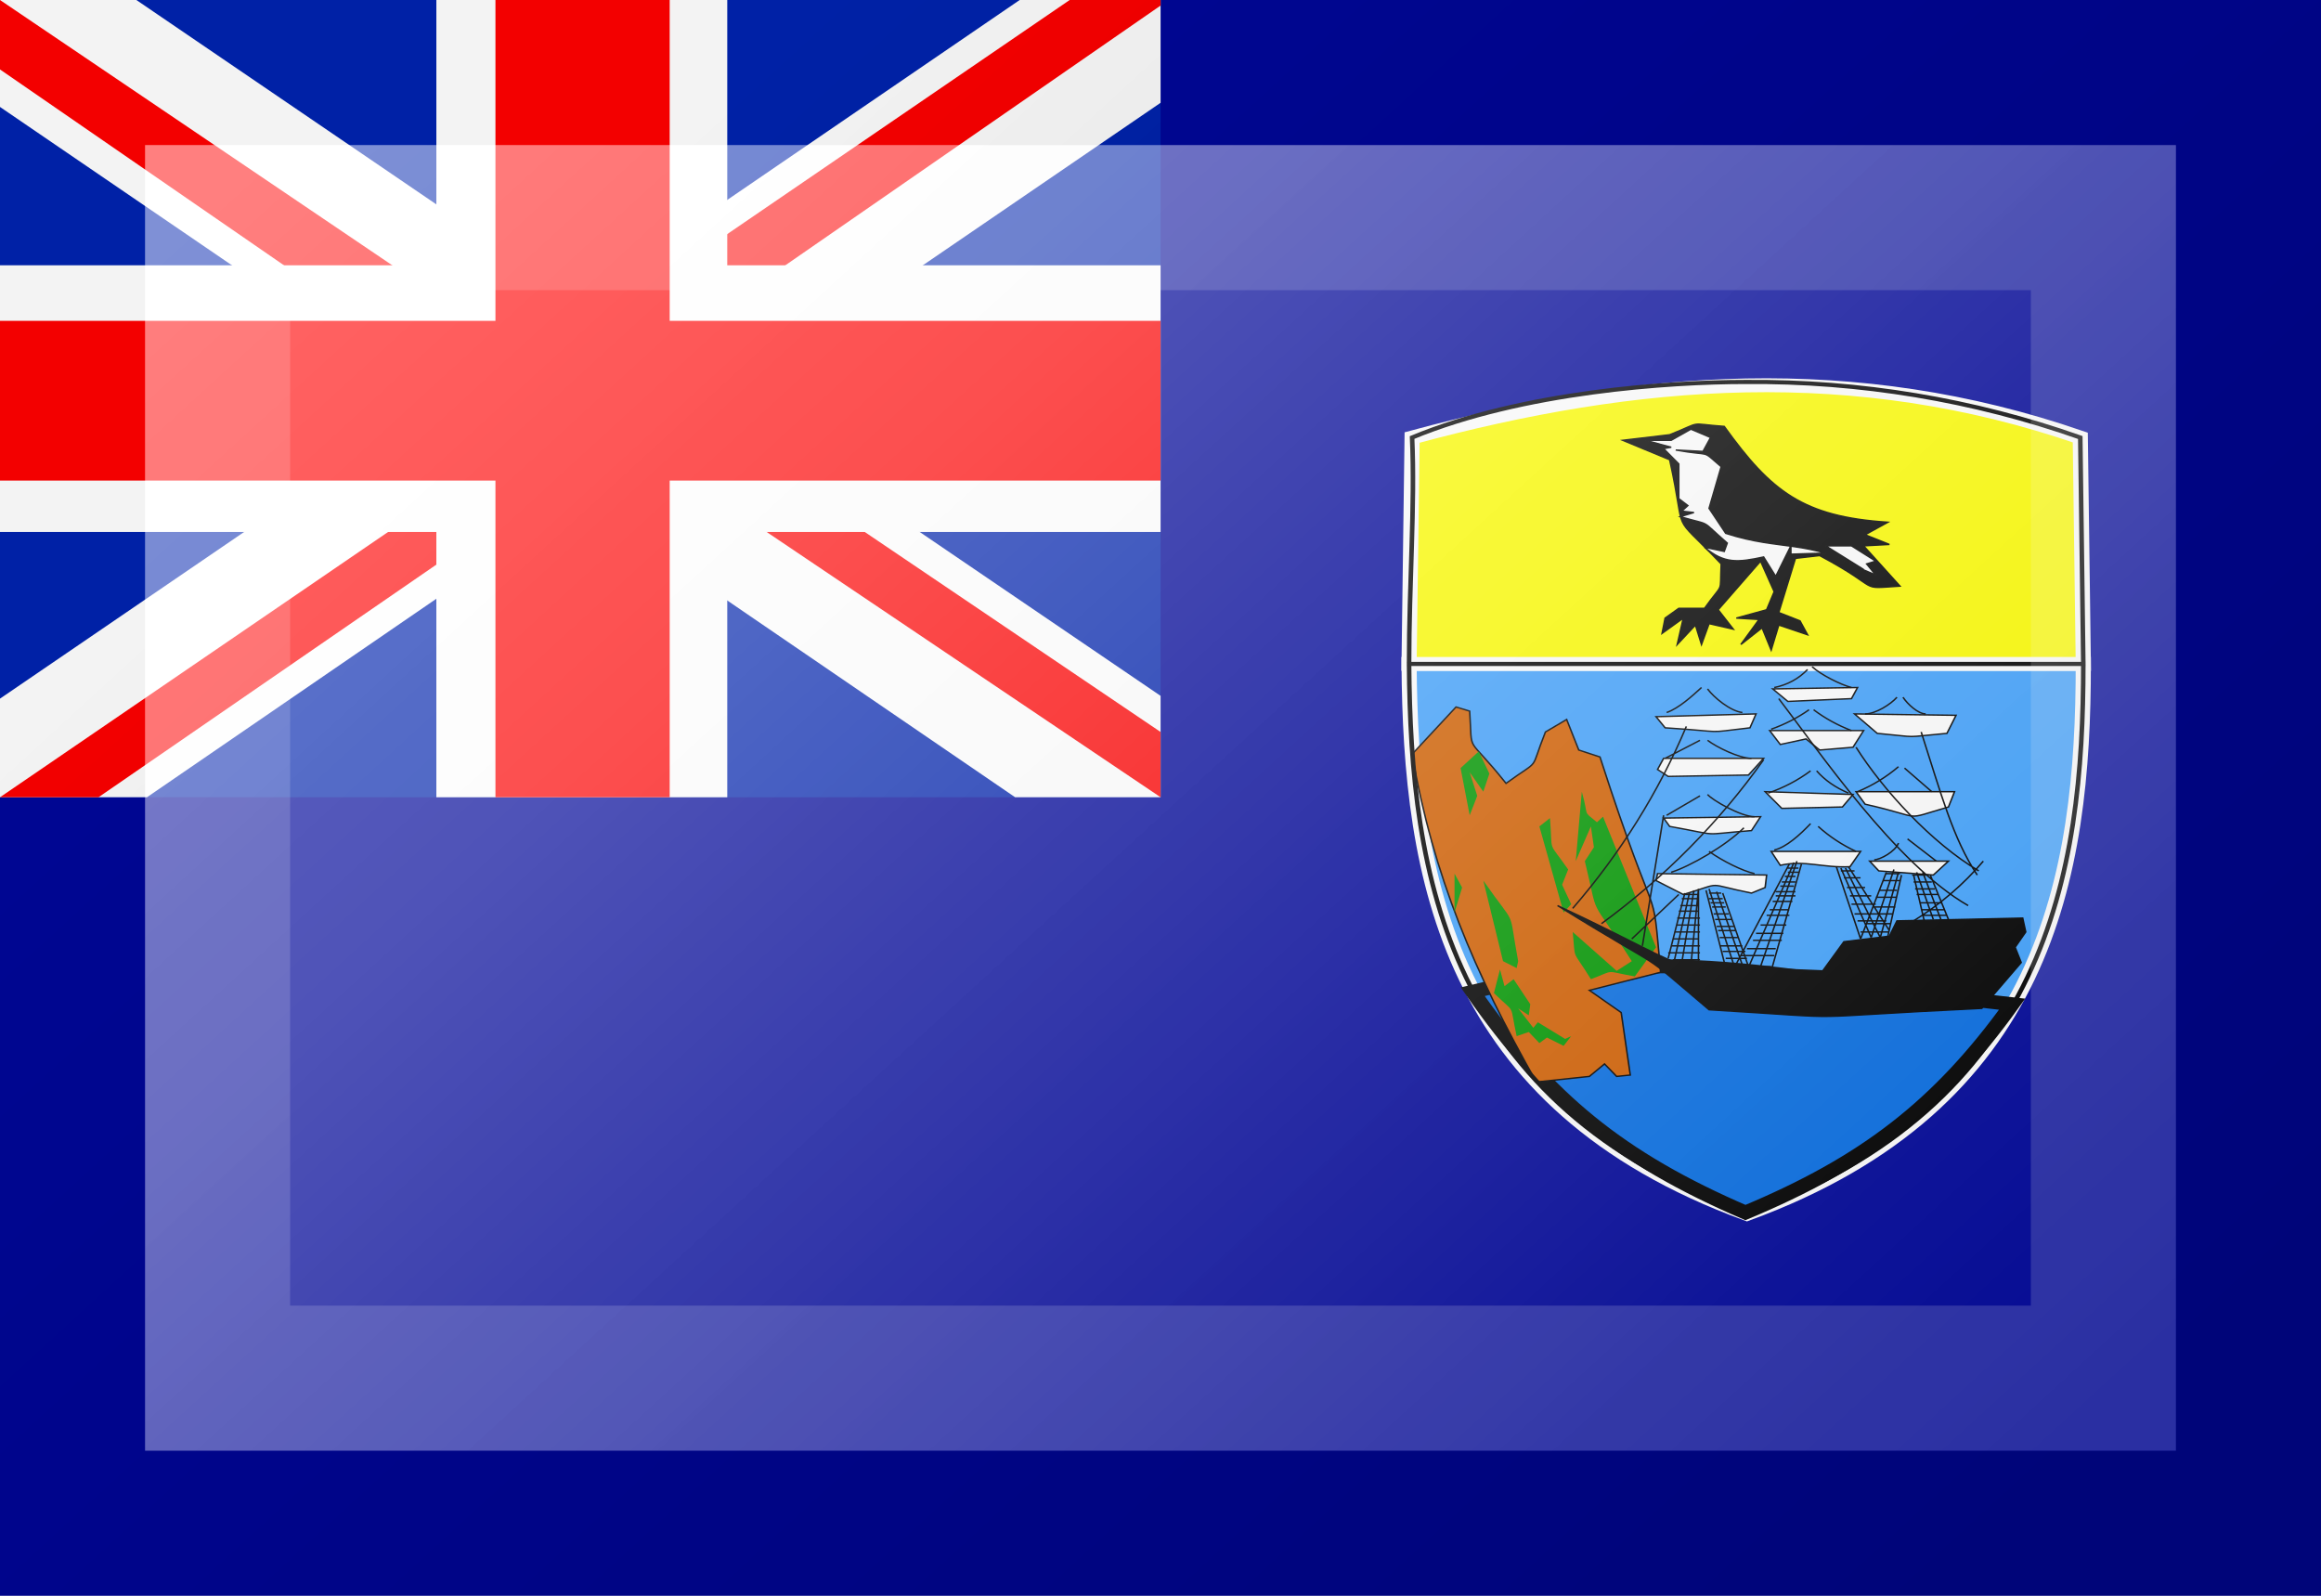
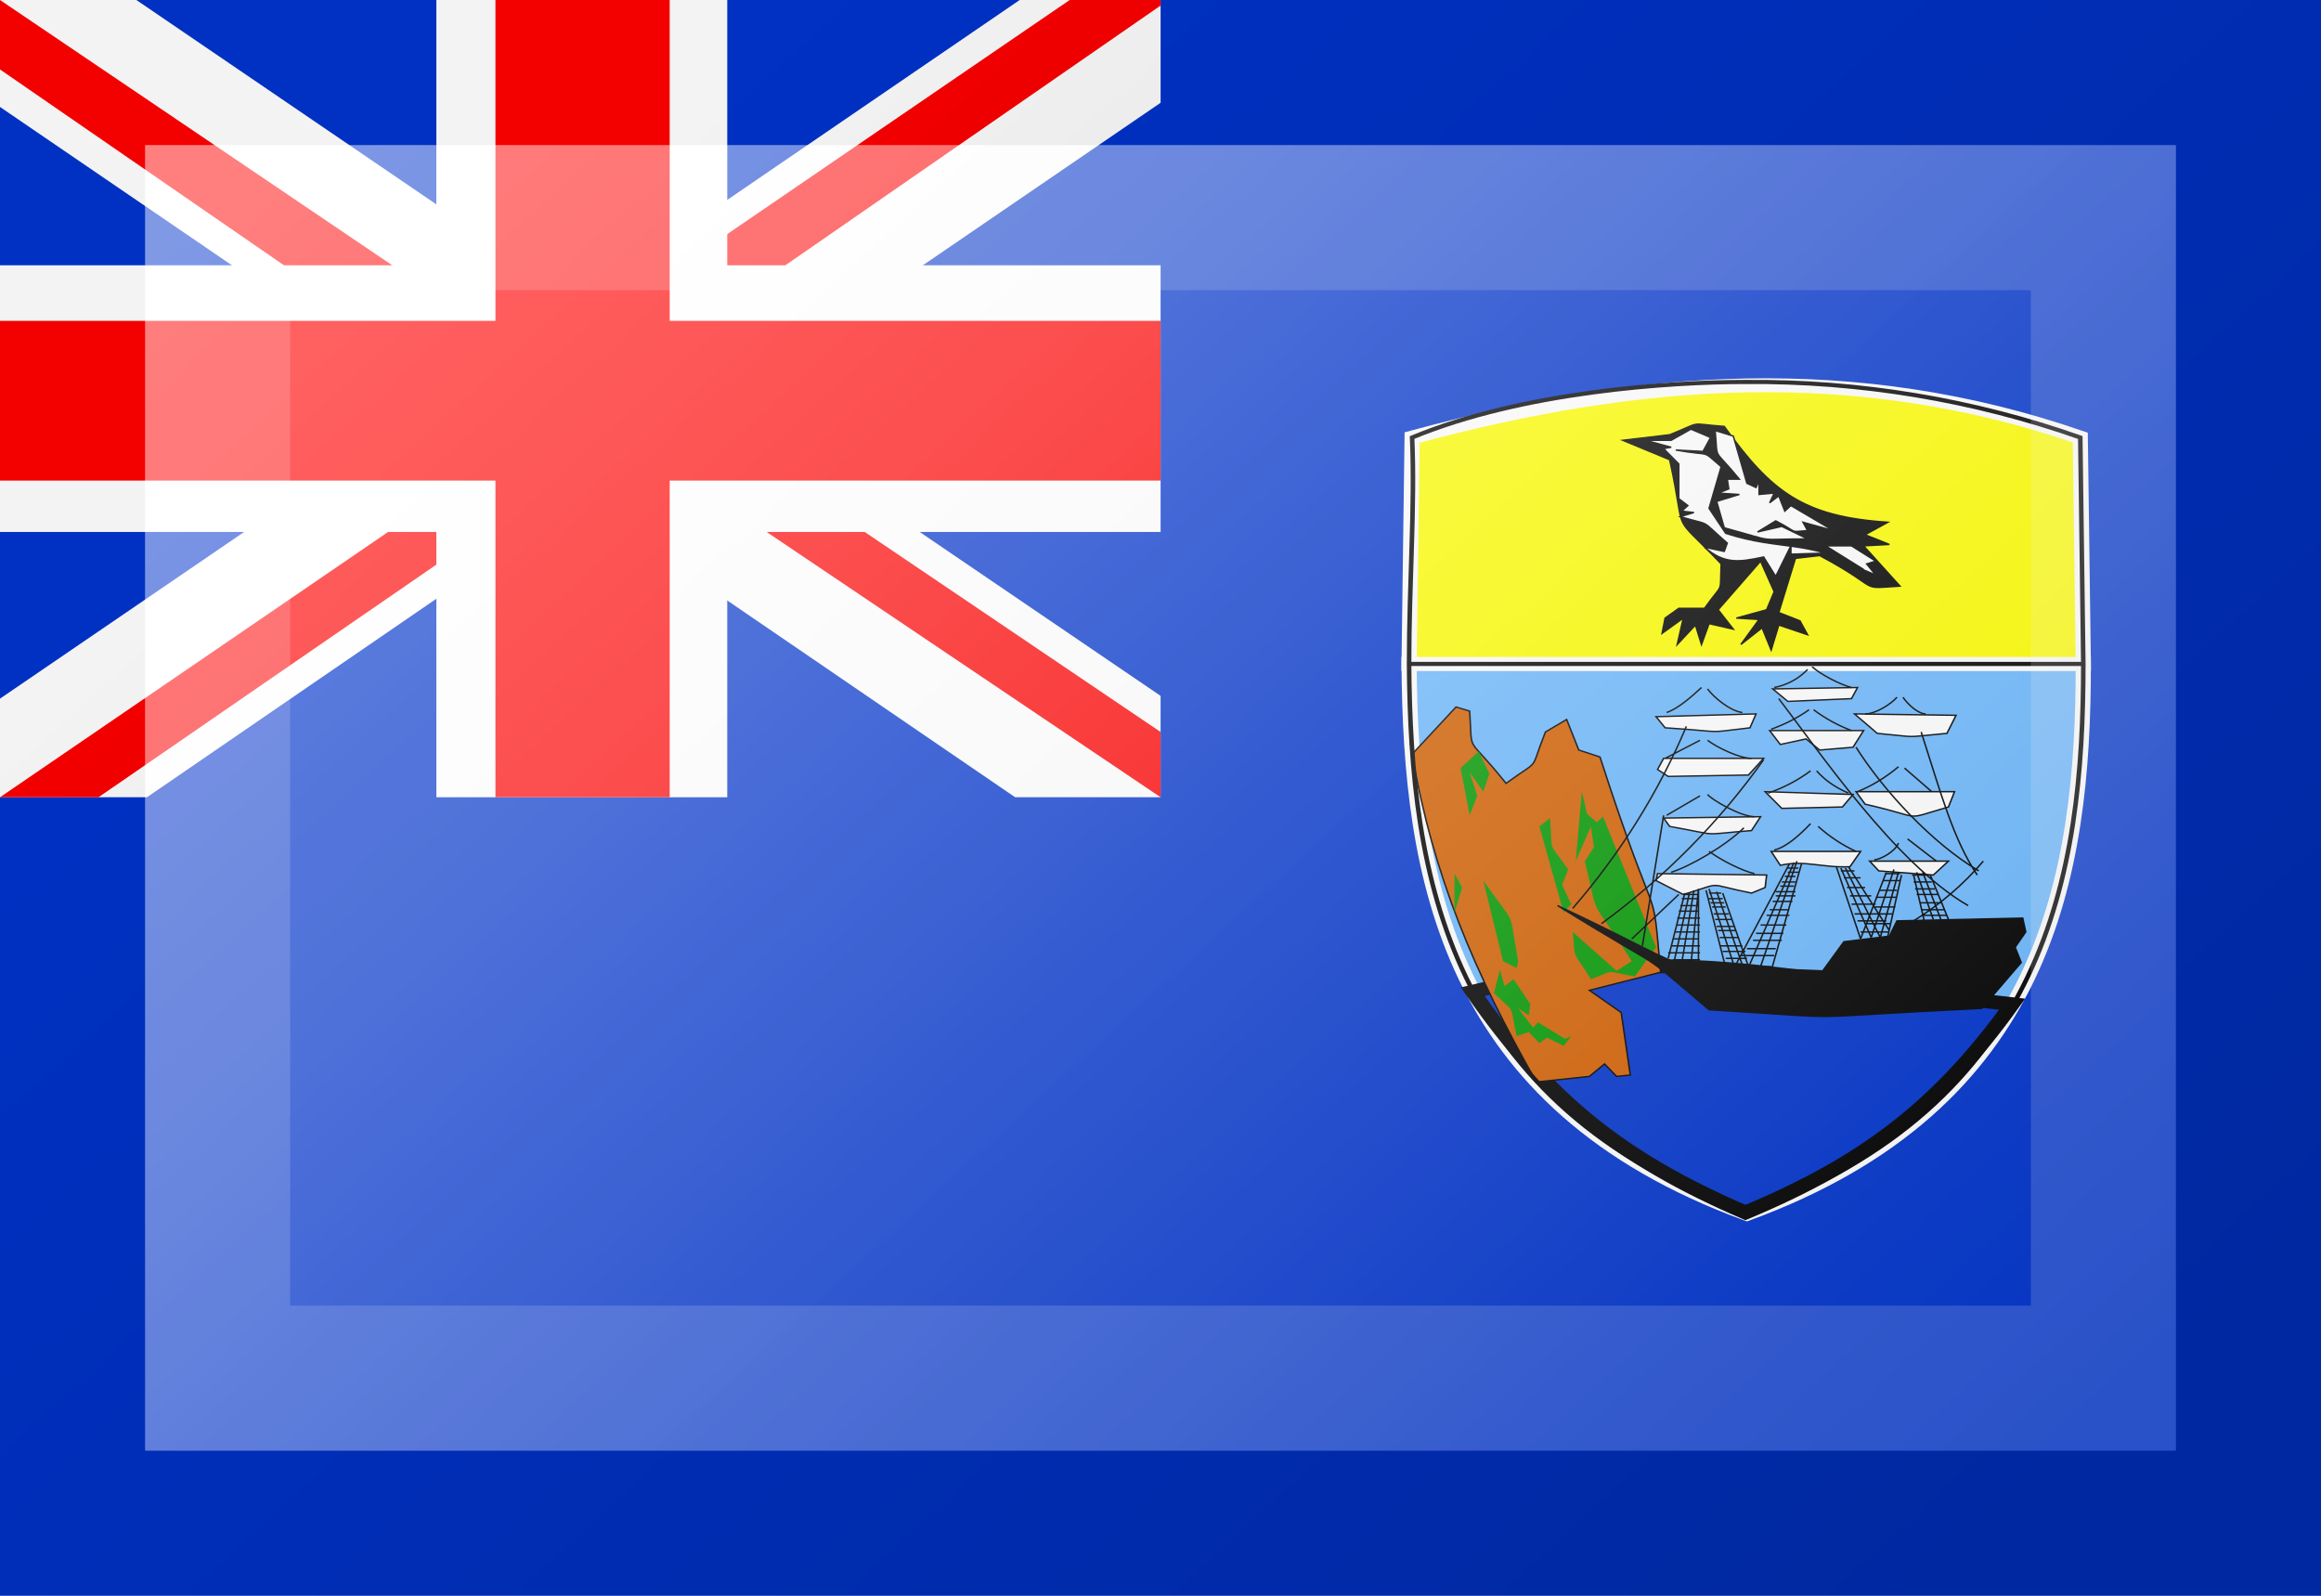
<svg xmlns="http://www.w3.org/2000/svg" width="16" height="11" viewBox="0 0 16 11">
  <defs>
    <linearGradient id="fshta-gloss" gradientUnits="userSpaceOnUse" x1="1.352" y1="1.476" x2="11.384" y2="12.430">
      <stop offset="0.000" stop-color="#fff" stop-opacity="0.400" />
      <stop offset="0.308" stop-color="#fff" stop-opacity="0.314" />
      <stop offset="0.856" stop-color="#fff" stop-opacity="0.061" />
      <stop offset="1.000" stop-color="#fff" stop-opacity="0.021" />
    </linearGradient>
    <linearGradient id="fshta-shade" gradientUnits="userSpaceOnUse" x1="2.739" y1="2.991" x2="11.482" y2="12.537">
      <stop offset="0.000" stop-color="#000" stop-opacity="0.000" />
      <stop offset="1.000" stop-color="#000" stop-opacity="0.060" />
    </linearGradient>
    <linearGradient id="fshta-edge" gradientUnits="userSpaceOnUse" x1="2.625" y1="2.866" x2="11.802" y2="12.886">
      <stop offset="0.000" stop-color="#000" stop-opacity="0.048" />
      <stop offset="0.295" stop-color="#000" stop-opacity="0.094" />
      <stop offset="1.000" stop-color="#000" stop-opacity="0.217" />
    </linearGradient>
    <clipPath id="fshta-clip">
      <rect width="16" height="11" />
    </clipPath>
  </defs>
  <g clip-path="url(#fshta-clip)">
    <g transform="scale(1.04447 0.95743)">
-       <path fill="#00069a" d="M15.32 11.49V0H0v11.49z" />
-       <path fill="#42a3ff" stroke="#fff" stroke-width=".1" d="M13.75 4.78c0 1.52-.24 3.17-2.22 3.96-1.98-.79-2.22-2.43-2.23-3.96z" />
-       <path fill="#066ee4" stroke="#000" stroke-width=".1" d="M11.52 8.73C12.31 8.37 12.8 7.96 13.28 7.23C11.61 7.03 11.07 6.78 9.72 7.14C10.21 7.91 10.69 8.34 11.52 8.73z" />
+       <path fill="#03c" d="M15.32 11.49V0H0v11.49z" />
+       <path fill="#6db9ff" stroke="#fff" stroke-width=".1" d="M13.75 4.78c0 1.52-.24 3.17-2.22 3.96-1.98-.79-2.22-2.43-2.23-3.96z" />
+       <path fill="#03c" stroke="#000" stroke-width=".1" d="M11.52 8.73C12.31 8.37 12.8 7.96 13.28 7.23C11.61 7.03 11.07 6.78 9.72 7.14C10.21 7.91 10.69 8.34 11.52 8.73z" />
      <path fill="#d46000" stroke="#000" stroke-width=".01" d="M10.14 7.79L10.49 7.75L10.59 7.66L10.67 7.75L10.76 7.74L10.7 7.29L10.49 7.13L10.96 7C10.9 6.27 10.96 6.8 10.56 5.45L10.42 5.4L10.34 5.18L10.2 5.27C10.09 5.57 10.18 5.45 9.94 5.64C9.67 5.27 9.72 5.45 9.7 5.12L9.61 5.09L9.32 5.43C9.46 6.31 9.73 7 10.14 7.79z" />
      <path fill="#ff0" stroke="#fff" stroke-width=".1" d="M13.75 4.78L13.73 3.15C12.24 2.59 10.81 2.71 9.32 3.15L9.3 4.78L13.75 4.78z" />
      <path fill="#090" d="M9.6 6.29L9.6 6.57L9.65 6.39L9.6 6.29M10.02 6.92C9.95 6.51 10.02 6.7 9.79 6.34L9.92 6.92L10.01 6.97L10.02 6.92zM10.33 7.48L10.15 7.36L10.12 7.4L10.02 7.26L10.09 7.31L10.1 7.23L9.99 7.05L9.93 7.1L9.9 6.98L9.86 7.15C10.01 7.31 9.96 7.21 10.01 7.46L10.09 7.43L10.16 7.51L10.21 7.47L10.32 7.53L10.37 7.46L10.33 7.48zM10.42 6.15L10.5 5.95L10.52 6.1L10.46 6.2C10.56 6.65 10.47 6.41 10.77 6.92L10.67 6.99L10.38 6.71C10.4 6.93 10.37 6.82 10.5 7.05C10.67 6.98 10.58 6.99 10.79 7.03L10.93 6.82L10.58 5.88L10.54 5.92C10.44 5.83 10.49 5.89 10.44 5.7L10.4 6.2L10.42 6.15M9.83 5.57L9.79 5.7L9.7 5.56L9.75 5.73L9.7 5.87L9.64 5.53L9.76 5.41L9.83 5.57zM10.16 5.95L10.32 6.57L10.37 6.51L10.31 6.37L10.35 6.26C10.21 6.04 10.25 6.16 10.23 5.89L10.16 5.95z" />
      <path fill="#fff" stroke="#000" stroke-width=".01" d="M11.59 5.14L10.93 5.16L10.99 5.24C11.42 5.27 11.23 5.28 11.55 5.24L11.59 5.14zM11.64 5.46L10.98 5.46L10.94 5.54L11.01 5.59L11.54 5.58L11.64 5.46zM11.62 5.88L10.98 5.89L11.02 5.95C11.38 6.02 11.2 6.01 11.56 5.98L11.62 5.88zM11.66 6.3L10.94 6.29L10.93 6.34L11.11 6.44C11.39 6.35 11.24 6.36 11.56 6.43L11.65 6.39L11.66 6.3zM12.28 6.13L11.69 6.13L11.75 6.23C11.91 6.19 12.03 6.25 12.21 6.24L12.28 6.13zM12.23 5.72L11.65 5.7L11.76 5.82L12.16 5.81L12.23 5.72zM12.3 5.26L11.68 5.26L11.75 5.36L11.92 5.32L12.01 5.4L12.23 5.38L12.3 5.26zM12.26 4.95L11.7 4.96L11.8 5.05L12.22 5.03L12.26 4.95zM12.91 5.15L12.24 5.14L12.39 5.28C12.69 5.31 12.54 5.31 12.85 5.28L12.91 5.15zM12.9 5.7L12.25 5.7L12.31 5.79C12.72 5.89 12.54 5.91 12.86 5.81L12.9 5.7zM12.86 6.2L12.34 6.2L12.4 6.27L12.76 6.3L12.86 6.2z" />
      <path stroke="#000" stroke-width=".01" d="M12.03 6.99C10.8 6.93 11.38 7.08 10.28 6.52C11.08 7.06 10.76 6.79 11.28 7.27C12.34 7.34 11.74 7.33 13.08 7.26L13.34 6.93L13.3 6.82L13.37 6.71L13.35 6.61L12.52 6.63L12.47 6.74L12.17 6.78L12.03 6.99z" />
      <path fill="none" stroke="#000" stroke-width=".01" d="M11.13 5.23a5 5 0 0 1-.75 1.31m.19.11a5 5 0 0 0 1.07-1.18m-.66.4-.14.94m.24-.37-.31.32m1.18-.83c-.07.08-.16.17-.24.19m.29-.17a1 1 0 0 0 .25.18m-.3-.58a1 1 0 0 1-.28.16m.32-.16q.08.1.21.16m-.51-.46a1 1 0 0 0 .25-.14m.03 0a1 1 0 0 0 .25.15m-.51-.31a.4.4 0 0 0 .22-.13m.03-.02c.06.06.19.13.26.15m.3.07c-.04.05-.14.12-.21.12m.25-.12c.03.05.1.12.15.12m-.45.56a1 1 0 0 0 .27-.18m.04.01.18.17m-.38.49c.04 0 .14-.06.16-.12m.06-.03.19.16m-1.75.08c.12-.04.36-.19.48-.32m-.23.17c.09.07.22.14.3.16M11 5.87l.22-.14m.05-.01c.03.04.22.16.31.16m-.36-.55-.23.13m.28-.13c.06.05.21.13.29.13m-.33-.51c-.06.06-.15.15-.23.18m.27-.17c.04.06.15.16.23.17m.75.25c.18.31.5.69.81.89m-1.32-1.24c.26.37.77 1.19 1.25 1.49m.1-.32a2 2 0 0 1-.46.43m.42-.33c-.16-.26-.24-.59-.37-1.03m-1.31 1.16.18.56m-.22-.57.18.56m-.23-.58.17.57m-.19-.56.13.56m0-.01h.16m-.02-.06h-.14m.13-.05h-.15m.13-.04h-.15m.12-.06h-.12m-.01-.05h.12m-.13-.03h.12m-.13-.05h.11m-.12-.04h.1m-.11-.05h.09m-.1-.03h.09m-.1-.03h.09m-.09-.04h.08m-.24 0-.11.47m.14-.47-.1.49m.13-.51-.08.52m.11-.53-.05.55m.06-.04h-.18m.18-.05h-.21m.21-.05h-.19m.18-.05h-.17m.18-.05h-.17m.17-.05h-.15m.15-.05h-.15m.14-.05h-.13m.13-.04h-.12m.12-.05h-.11m.11-.03h-.1m.1.52v-.55m.6-.19-.37.76m.4-.77-.31.78m.33-.79-.25.79m.28-.77-.2.77m0-.03h-.23m.25-.08h-.22m.23-.05h-.19m.23-.06h-.19m.2-.05h-.18m.2-.06h-.17m.19-.07h-.15m.15-.04h-.13m.15-.06h-.13m.15-.04h-.13m.13-.03h-.13m.12-.04h-.09m.1-.03h-.09m.09-.04h-.07m.09-.03h-.07m.07-.03h-.07m.32-.01.16.52m-.13-.51.2.5m-.17-.5.23.5m.06-.05-.27-.46m.27.47h-.19m.17-.08h-.19m.16-.05h-.18m.14-.07h-.16m.13-.06h-.14m.1-.06h-.12m.09-.07h-.11m.07-.05h-.09m.3.01-.17.48m.22-.5-.15.49m.06 0 .12-.47m.02.02-.09.44m-.16-.03h.16m-.14-.06h.16m-.14-.07h.15m-.12-.05h.14m-.13-.07h.14m-.12-.05h.12m-.09-.07h.11m-.09-.05h.09m.09.01.07.33m-.05-.35.11.34m-.07-.34.12.34m-.07-.32.12.32m-.01-.03h-.16m.14-.04h-.15m.14-.05h-.15m.12-.06h-.14m.12-.04h-.13m.11-.05h-.12m.1-.05h-.11" />
      <path stroke="#000" stroke-width=".01" d="M11.02 3.13L10.71 3.17L11.02 3.31C11.14 3.9 11.01 3.66 11.36 4.06C11.35 4.29 11.38 4.18 11.25 4.38L11.08 4.38L10.99 4.45L10.97 4.56L11.11 4.45L11.07 4.64L11.19 4.5L11.23 4.64L11.28 4.49L11.44 4.53L11.34 4.39L11.62 4.04L11.71 4.26L11.66 4.39L11.46 4.45L11.61 4.46L11.49 4.64L11.63 4.52L11.69 4.68L11.74 4.5L11.93 4.57L11.88 4.47L11.74 4.41L11.85 4.02L12.01 4C12.44 4.25 12.25 4.24 12.54 4.22L12.3 3.93L12.47 3.92L12.31 3.85L12.46 3.76C11.9 3.72 11.69 3.54 11.38 3.07C11.13 3.05 11.25 3.03 11.02 3.13z" />
      <path fill="#fff" stroke="#000" stroke-width=".01" d="M11.03 3.17L10.86 3.17L11.03 3.22L10.98 3.23L11.08 3.34L11.08 3.59L11.14 3.64L11.1 3.68L11.18 3.69L11.09 3.72C11.31 3.79 11.21 3.73 11.4 3.91L11.38 3.97L11.25 3.94C11.38 4.06 11.47 4.05 11.64 4.01L11.72 4.15L11.82 3.93L11.82 3.99C12.17 3.98 11.98 3.96 12.38 4.14L12.32 4.06L12.38 4.04L12.22 3.93L12.05 3.93L12.3 4.1C11.93 3.88 11.76 3.97 11.39 3.84L11.28 3.66L11.36 3.36C11.22 3.23 11.31 3.29 11.06 3.24L11.24 3.25L11.29 3.15L11.16 3.09L11.03 3.17z" />
+       <path fill="#fff" stroke="#000" stroke-width=".01" d="M11.44 3.14L11.32 3.1C11.34 3.33 11.3 3.21 11.48 3.45L11.4 3.45L11.41 3.52L11.34 3.55L11.48 3.56L11.33 3.61L11.38 3.8C11.75 3.91 11.57 3.88 11.93 3.88L11.76 3.79L11.6 3.83L11.72 3.75C11.88 3.84 11.8 3.83 11.93 3.82L11.9 3.76L12.1 3.82L11.82 3.64L11.78 3.68L11.74 3.57L11.68 3.62L11.71 3.55L11.61 3.56L11.61 3.46L11.59 3.51L11.53 3.48L11.44 3.14z" />
      <path fill="none" stroke="#000" stroke-width=".03" d="M13.75 4.78c0 1.52-.24 3.17-2.22 3.96-1.98-.79-2.22-2.43-2.23-3.96zm0 0-.02-1.63a6 6 0 0 0-2.21-.4c-.5 0-1.47.07-2.2.4.02.49-.02 1.05-.02 1.63z" />
-       <path fill="#0023ae" d="M0 0h7.66v5.74H0Z" />
      <path fill="#fff" d="m.9 0 2.92 2.17L6.73 0h.93v.74L4.79 2.88l2.87 2.13v.73H6.7L3.83 3.6.97 5.74H0v-.71L2.86 2.9 0 .77V0Z" />
      <path fill="red" d="m5.07 3.36 2.59 1.91v.47L4.42 3.36Zm-2.2.24.07.42L.65 5.74H0ZM7.66 0v.04L4.68 2.29l.02-.53L7.06 0ZM0 0l2.86 2.11h-.72L0 .5Z" />
      <path fill="#fff" d="M2.88 0v5.74H4.8V0ZM0 1.91v1.92h7.66V1.91Z" />
      <path fill="red" d="M0 2.31v1.15h7.66V2.31zM3.27 0v5.74h1.15V0Z" />
    </g>
    <rect x="1" y="1" width="14" height="9" fill="url(#fshta-gloss)" />
    <path d="M1 1h14v9H1zM2 2v7h12V2z" fill="#fff" fill-opacity="0.164" fill-rule="evenodd" />
    <rect x="1" y="1" width="14" height="9" fill="url(#fshta-shade)" />
    <path d="M0 0h16v11H0zM1 1v9h14V1z" fill="url(#fshta-edge)" fill-rule="evenodd" />
  </g>
</svg>
